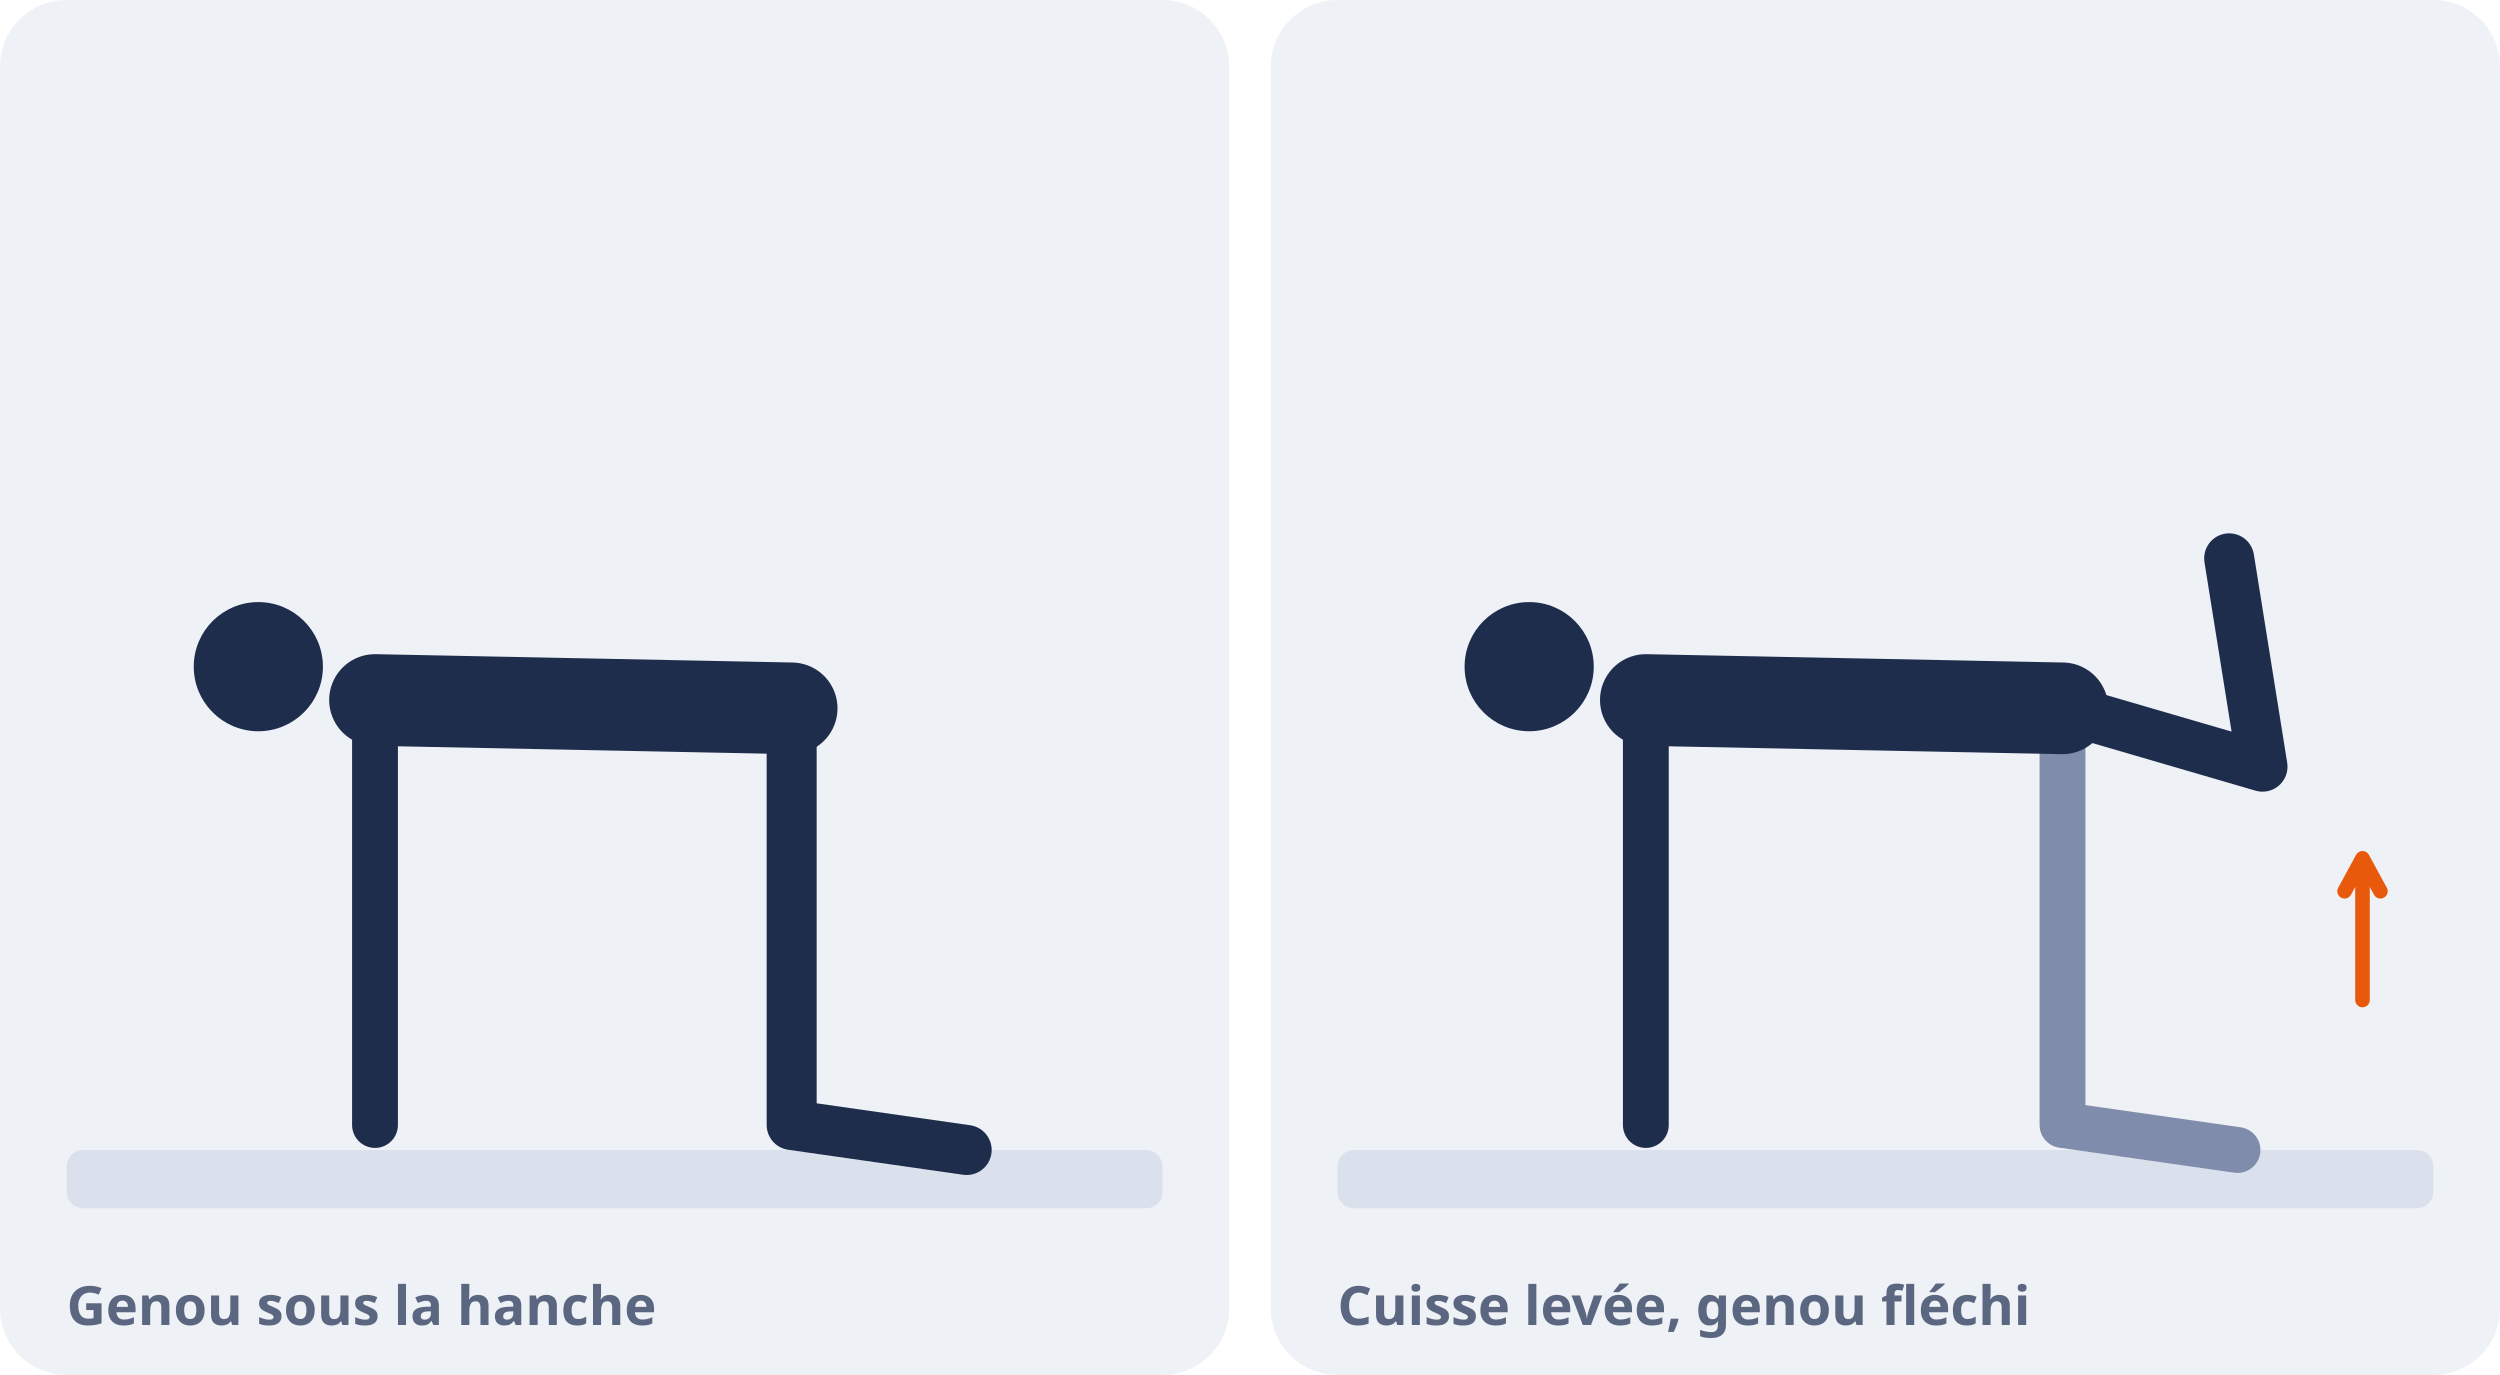
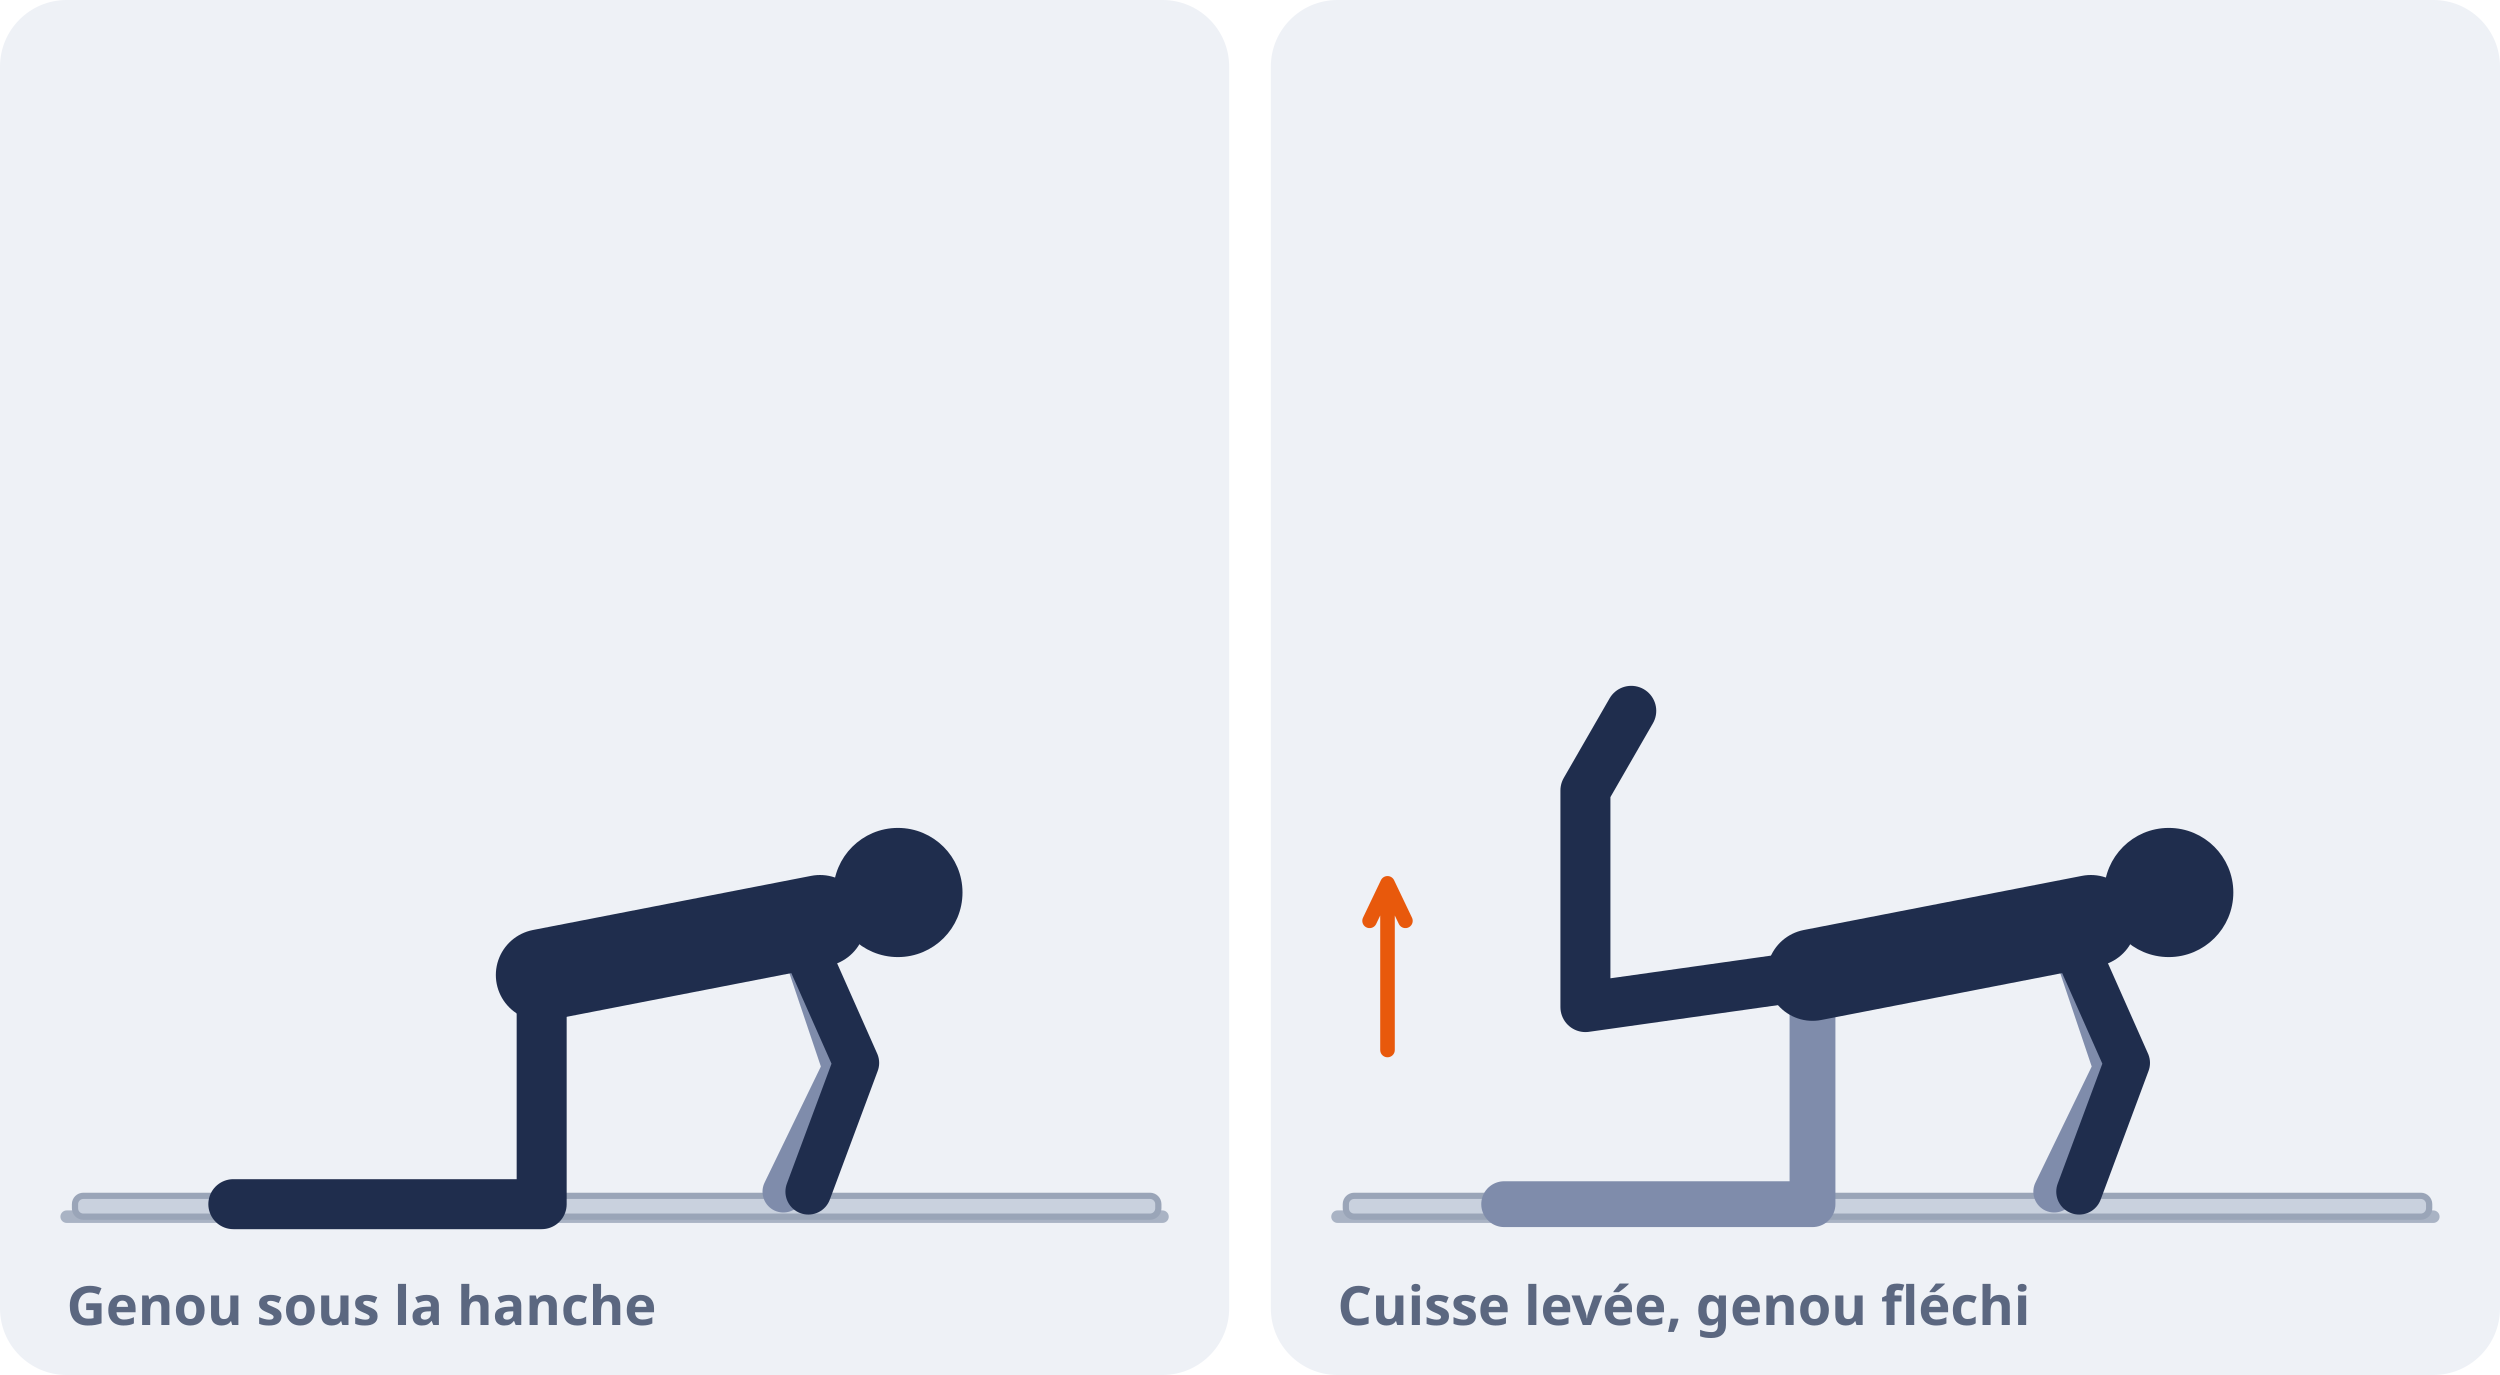
<svg xmlns="http://www.w3.org/2000/svg" viewBox="0 0 600 330" role="img" aria-labelledby="t">
  <style>.bg{fill:#eef1f6}.gr{stroke:#a9b3c4;stroke-width:3;stroke-linecap:round}.bn{stroke:#1f2d4d;fill:none;stroke-linecap:round;stroke-linejoin:round}.bf{stroke:#7f8cab;fill:none;stroke-linecap:round;stroke-linejoin:round}.bh{fill:#1f2d4d}.pr{fill:#c9d1de;stroke:#9aa5b8;stroke-width:1.5}.wb{fill:#dbe1ec}.prl{stroke:#9aa5b8;fill:none;stroke-linecap:round}.ac{stroke:#e8590c;fill:#e8590c;stroke-linecap:round}polyline.ac{fill:none}.arw{stroke:#e8590c;stroke-width:3.5;fill:none;stroke-linecap:round;stroke-linejoin:round}.arc{stroke:#e8590c;stroke-width:3;fill:none;stroke-dasharray:6 5}.tw{stroke:#e0a93c;fill:none;stroke-linecap:round;stroke-linejoin:round}.db{stroke:#4a5568}.dbi{stroke:#8793a8}.bag{fill:#3b7a57;stroke:#285a3f;stroke-width:1.5}.bagp{fill:#2f6849}.pl{fill:#4a5568;fill-opacity:.3;stroke:#4a5568;stroke-width:5}.plh{fill:#4a5568}.pl2{fill:#4a5568;stroke:#2d3748;stroke-width:1}.sf{stroke:#e0a93c;fill:none;stroke-linecap:round}.sb{fill:#8fb8de;fill-opacity:.6;stroke:#4f83b3;stroke-width:3}.mb{fill:#c9884a;stroke:#8a5a2b;stroke-width:2}.mbs{stroke:#8a5a2b;stroke-width:2;fill:none}.wh{fill:#4a5568;stroke:#2d3748;stroke-width:2}.whh{fill:#c9d1de}.vest{stroke:#2f9e8f;fill:none}.vestp{stroke:#1d6b60;fill:none}.bsd{fill:#4a7fb5;stroke:#2f5a86;stroke-width:2}.bsb{fill:#33415c;stroke:#1f2d4d;stroke-width:1.5}.lbl{font:600 13px system-ui,sans-serif;fill:#5b6780}@media (prefers-color-scheme:dark){.vest{stroke:#3fbfae}.vestp{stroke:#1d6b60}.bsd{fill:#5b93cb;stroke:#a9c8e8}.bsb{fill:#b5bfd3;stroke:#e8edf7}.sb{fill:#5d8fc0;fill-opacity:.55;stroke:#8fb8de}.mb{fill:#c9884a;stroke:#e8b07a}.mbs{stroke:#e8b07a}.wh{fill:#b5bfd3;stroke:#e8edf7}.whh{fill:#2d3750}.pl{fill:#b5bfd3;stroke:#b5bfd3}.plh{fill:#b5bfd3}.pl2{fill:#b5bfd3;stroke:#e8edf7}.sf{stroke:#d9b56a}.bg{fill:#1b2233}.gr{stroke:#4a5670}.bn{stroke:#e8edf7}.bf{stroke:#8a97b5}.bh{fill:#e8edf7}.pr{fill:#2d3750;stroke:#4a5670}.wb{fill:#252e44}.prl{stroke:#56637f}.ac{stroke:#ff8a3d;fill:#ff8a3d}.arw,.arc{stroke:#ff8a3d}.tw{stroke:#d9b56a}.db{stroke:#b5bfd3}.dbi{stroke:#7b87a0}.lbl{fill:#9fb0cf}}</style>
  <rect class="bg" x="0" y="0" width="295" height="330" rx="16" />
-   <rect class="wb" x="16" y="276" width="263" height="14" rx="4" />
-   <polyline class="bf" stroke-width="11" points="190,170 190,270 232,276" />
-   <polyline class="bn" stroke-width="22" points="90,168 190,170" />
-   <polyline class="bn" stroke-width="11" points="90,168 90,270" />
-   <polyline class="bn" stroke-width="12" points="190,170 190,270 232,276" />
-   <circle class="bn bh" cx="62" cy="160" r="15" />
+   <line class="gr" x1="16" y1="292" x2="279" y2="292" />
+   <rect class="pr" x="18" y="287" width="260" height="5" rx="2" />
+   <polyline class="bf" stroke-width="10" points="190.9,222.2 202.4,256.3 188,286" />
+   <polyline class="bf" stroke-width="11" points="130,234 130,289 78,289 56,289" />
+   <polyline class="bn" stroke-width="22" points="130,234 196.8,221" />
+   <polyline class="bn" stroke-width="12" points="130,234 130,289 78,289 56,289" />
+   <polyline class="bn" stroke-width="11" points="190.9,222.2 205.5,255.1 194,286" />
+   <circle class="bn bh" cx="215.5" cy="214.2" r="15" />
  <text class="lbl" x="16" y="318">Genou sous la hanche</text>
  <rect class="bg" x="305" y="0" width="295" height="330" rx="16" />
-   <rect class="wb" x="321" y="276" width="263" height="14" rx="4" />
-   <polyline class="bf" stroke-width="11" points="495,170 495,270 537,276" />
-   <polyline class="bn" stroke-width="22" points="395,168 495,170" />
-   <polyline class="bn" stroke-width="11" points="395,168 395,270" />
-   <polyline class="bn" stroke-width="12" points="495,170 543,184 535,134" />
-   <circle class="bn bh" cx="367" cy="160" r="15" />
-   <path class="arw" d="M567,240 L567,206 M562.7,213.9 L567,206 L571.3,213.9" />
+   <line class="gr" x1="321" y1="292" x2="584" y2="292" />
+   <rect class="pr" x="323" y="287" width="260" height="5" rx="2" />
+   <polyline class="bf" stroke-width="10" points="495.9,222.2 507.4,256.3 493,286" />
+   <polyline class="bf" stroke-width="11" points="435,234 435,289 383,289 361,289" />
+   <polyline class="bn" stroke-width="22" points="435,234 501.8,221" />
+   <polyline class="bn" stroke-width="12" points="435,234 380.5,241.7 380.5,189.7 391.5,170.6" />
+   <polyline class="bn" stroke-width="11" points="495.9,222.2 510.5,255.1 499,286" />
+   <circle class="bn bh" cx="520.5" cy="214.2" r="15" />
+   <path class="arw" d="M333,252 L333,212 M337.3,221 L333,212 L328.7,221" />
  <text class="lbl" x="321" y="318">Cuisse levée, genou fléchi</text>
</svg>
